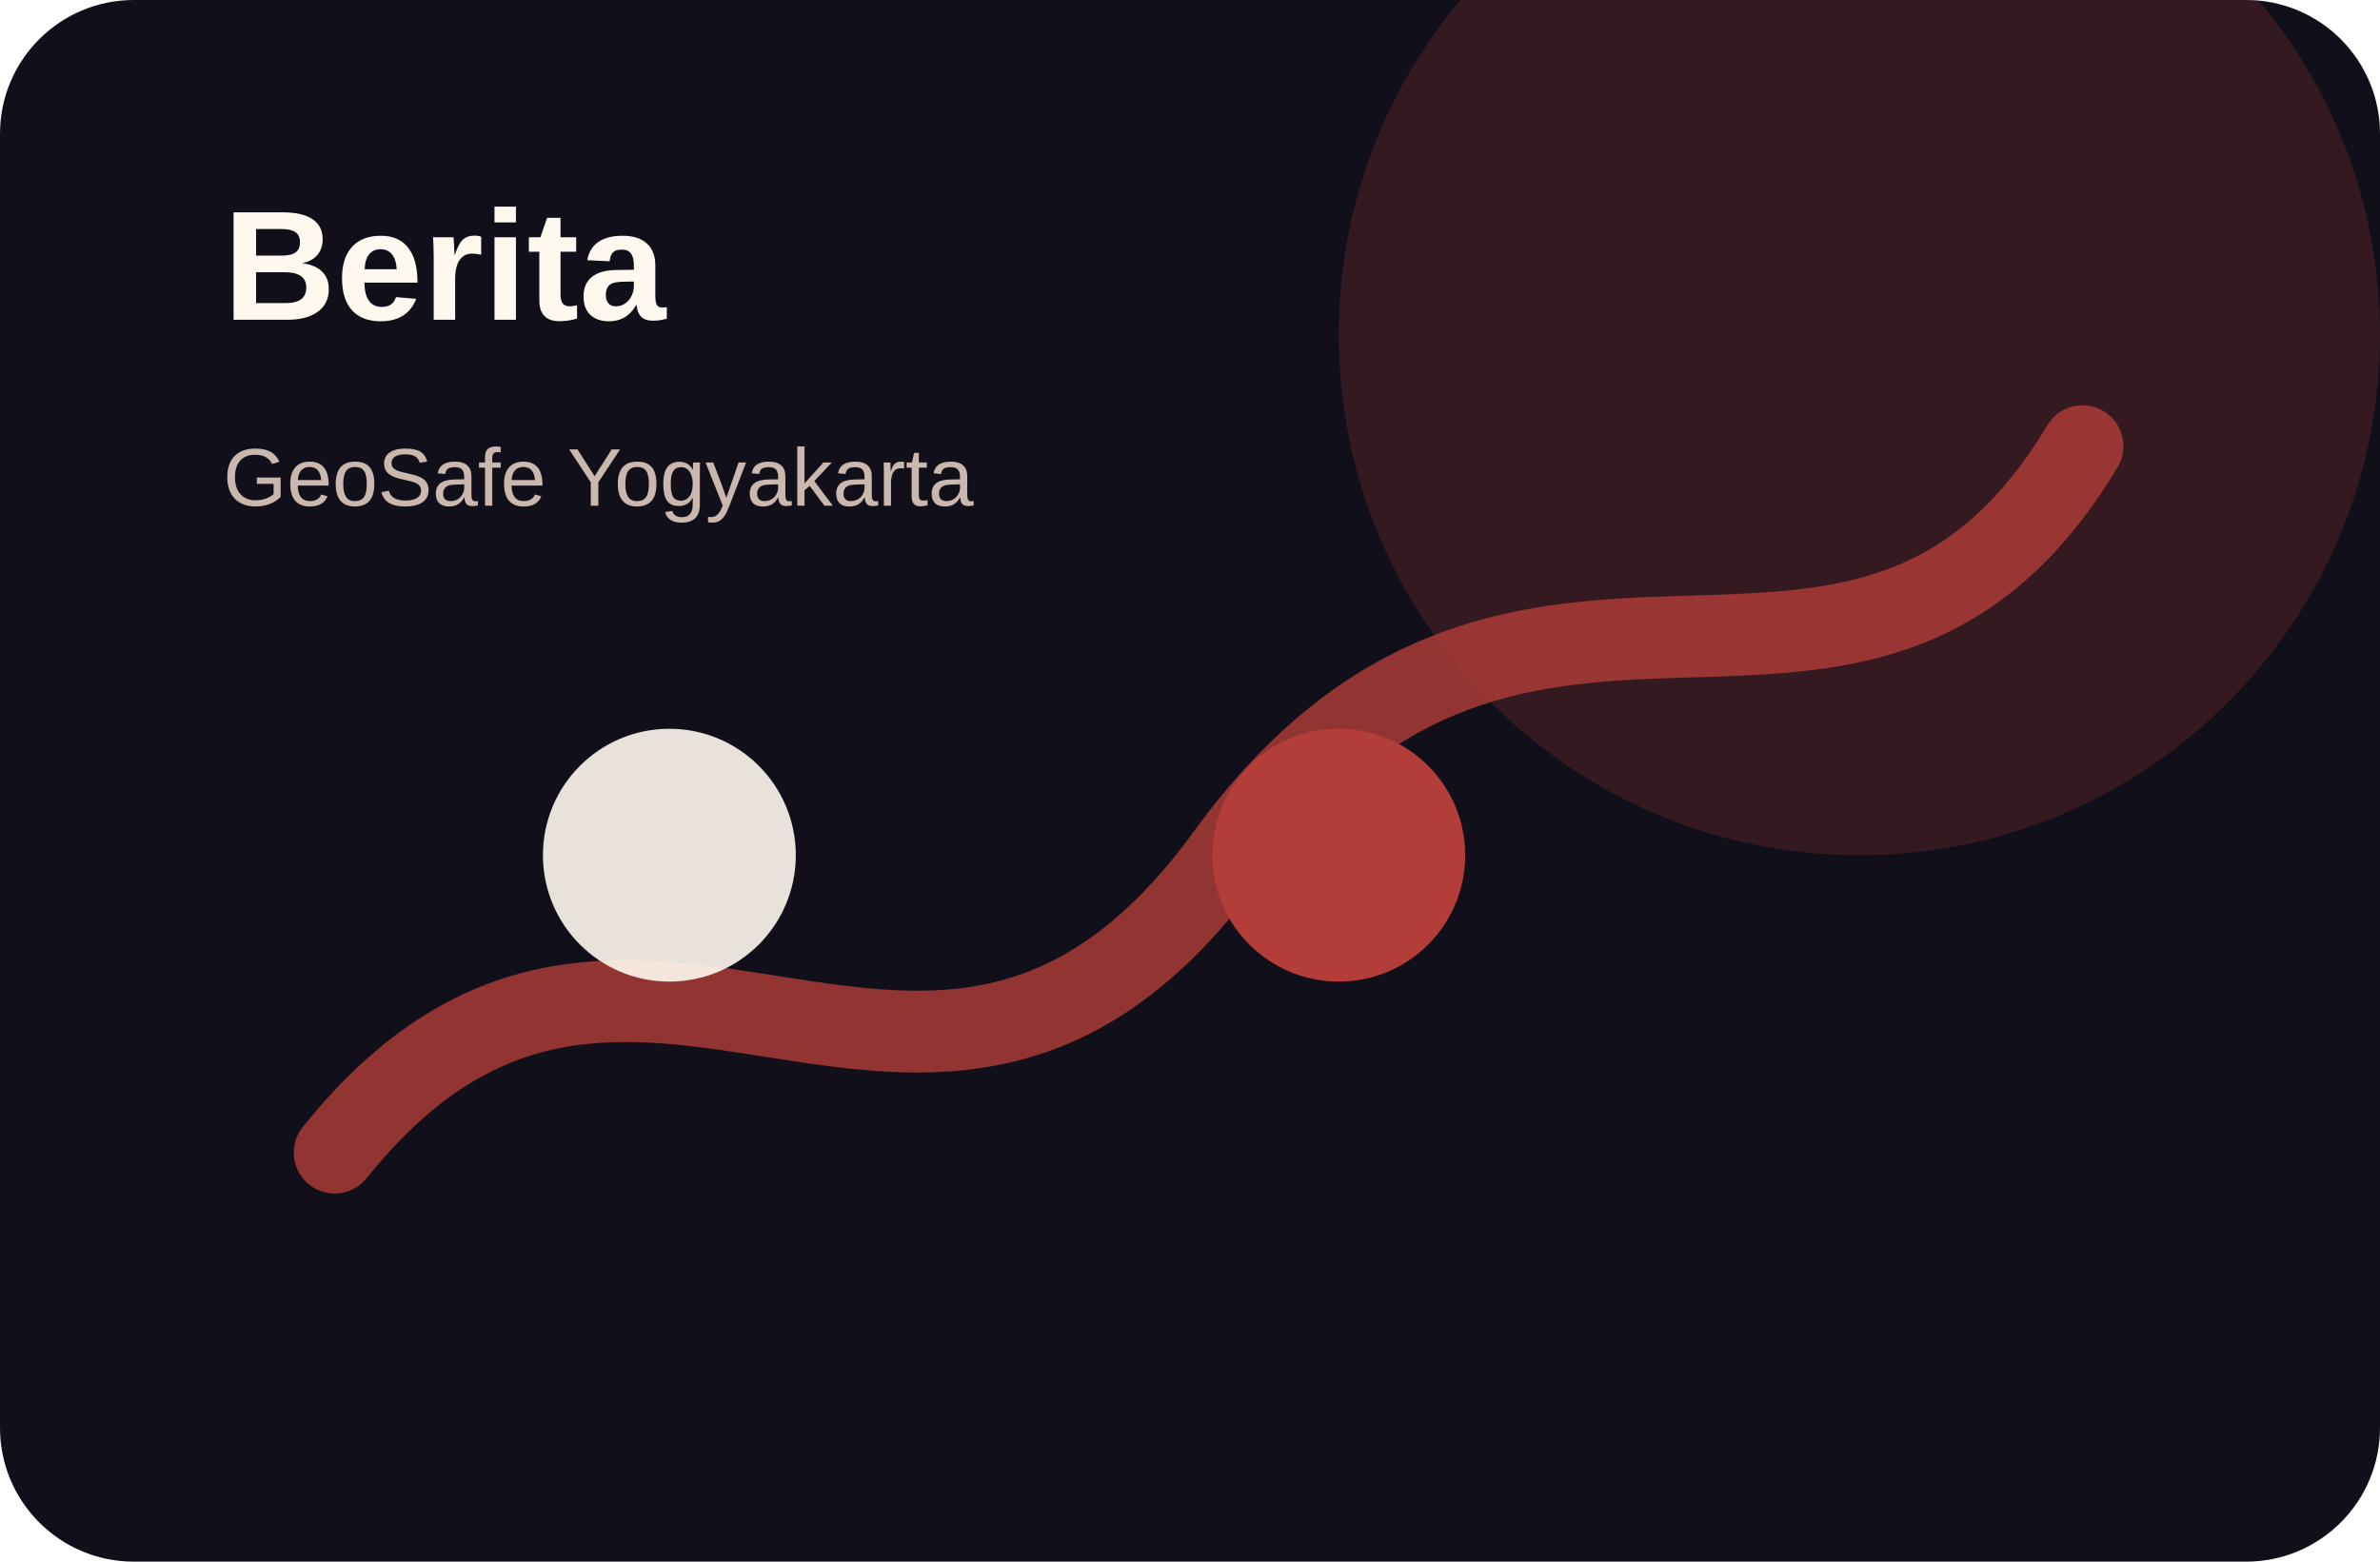
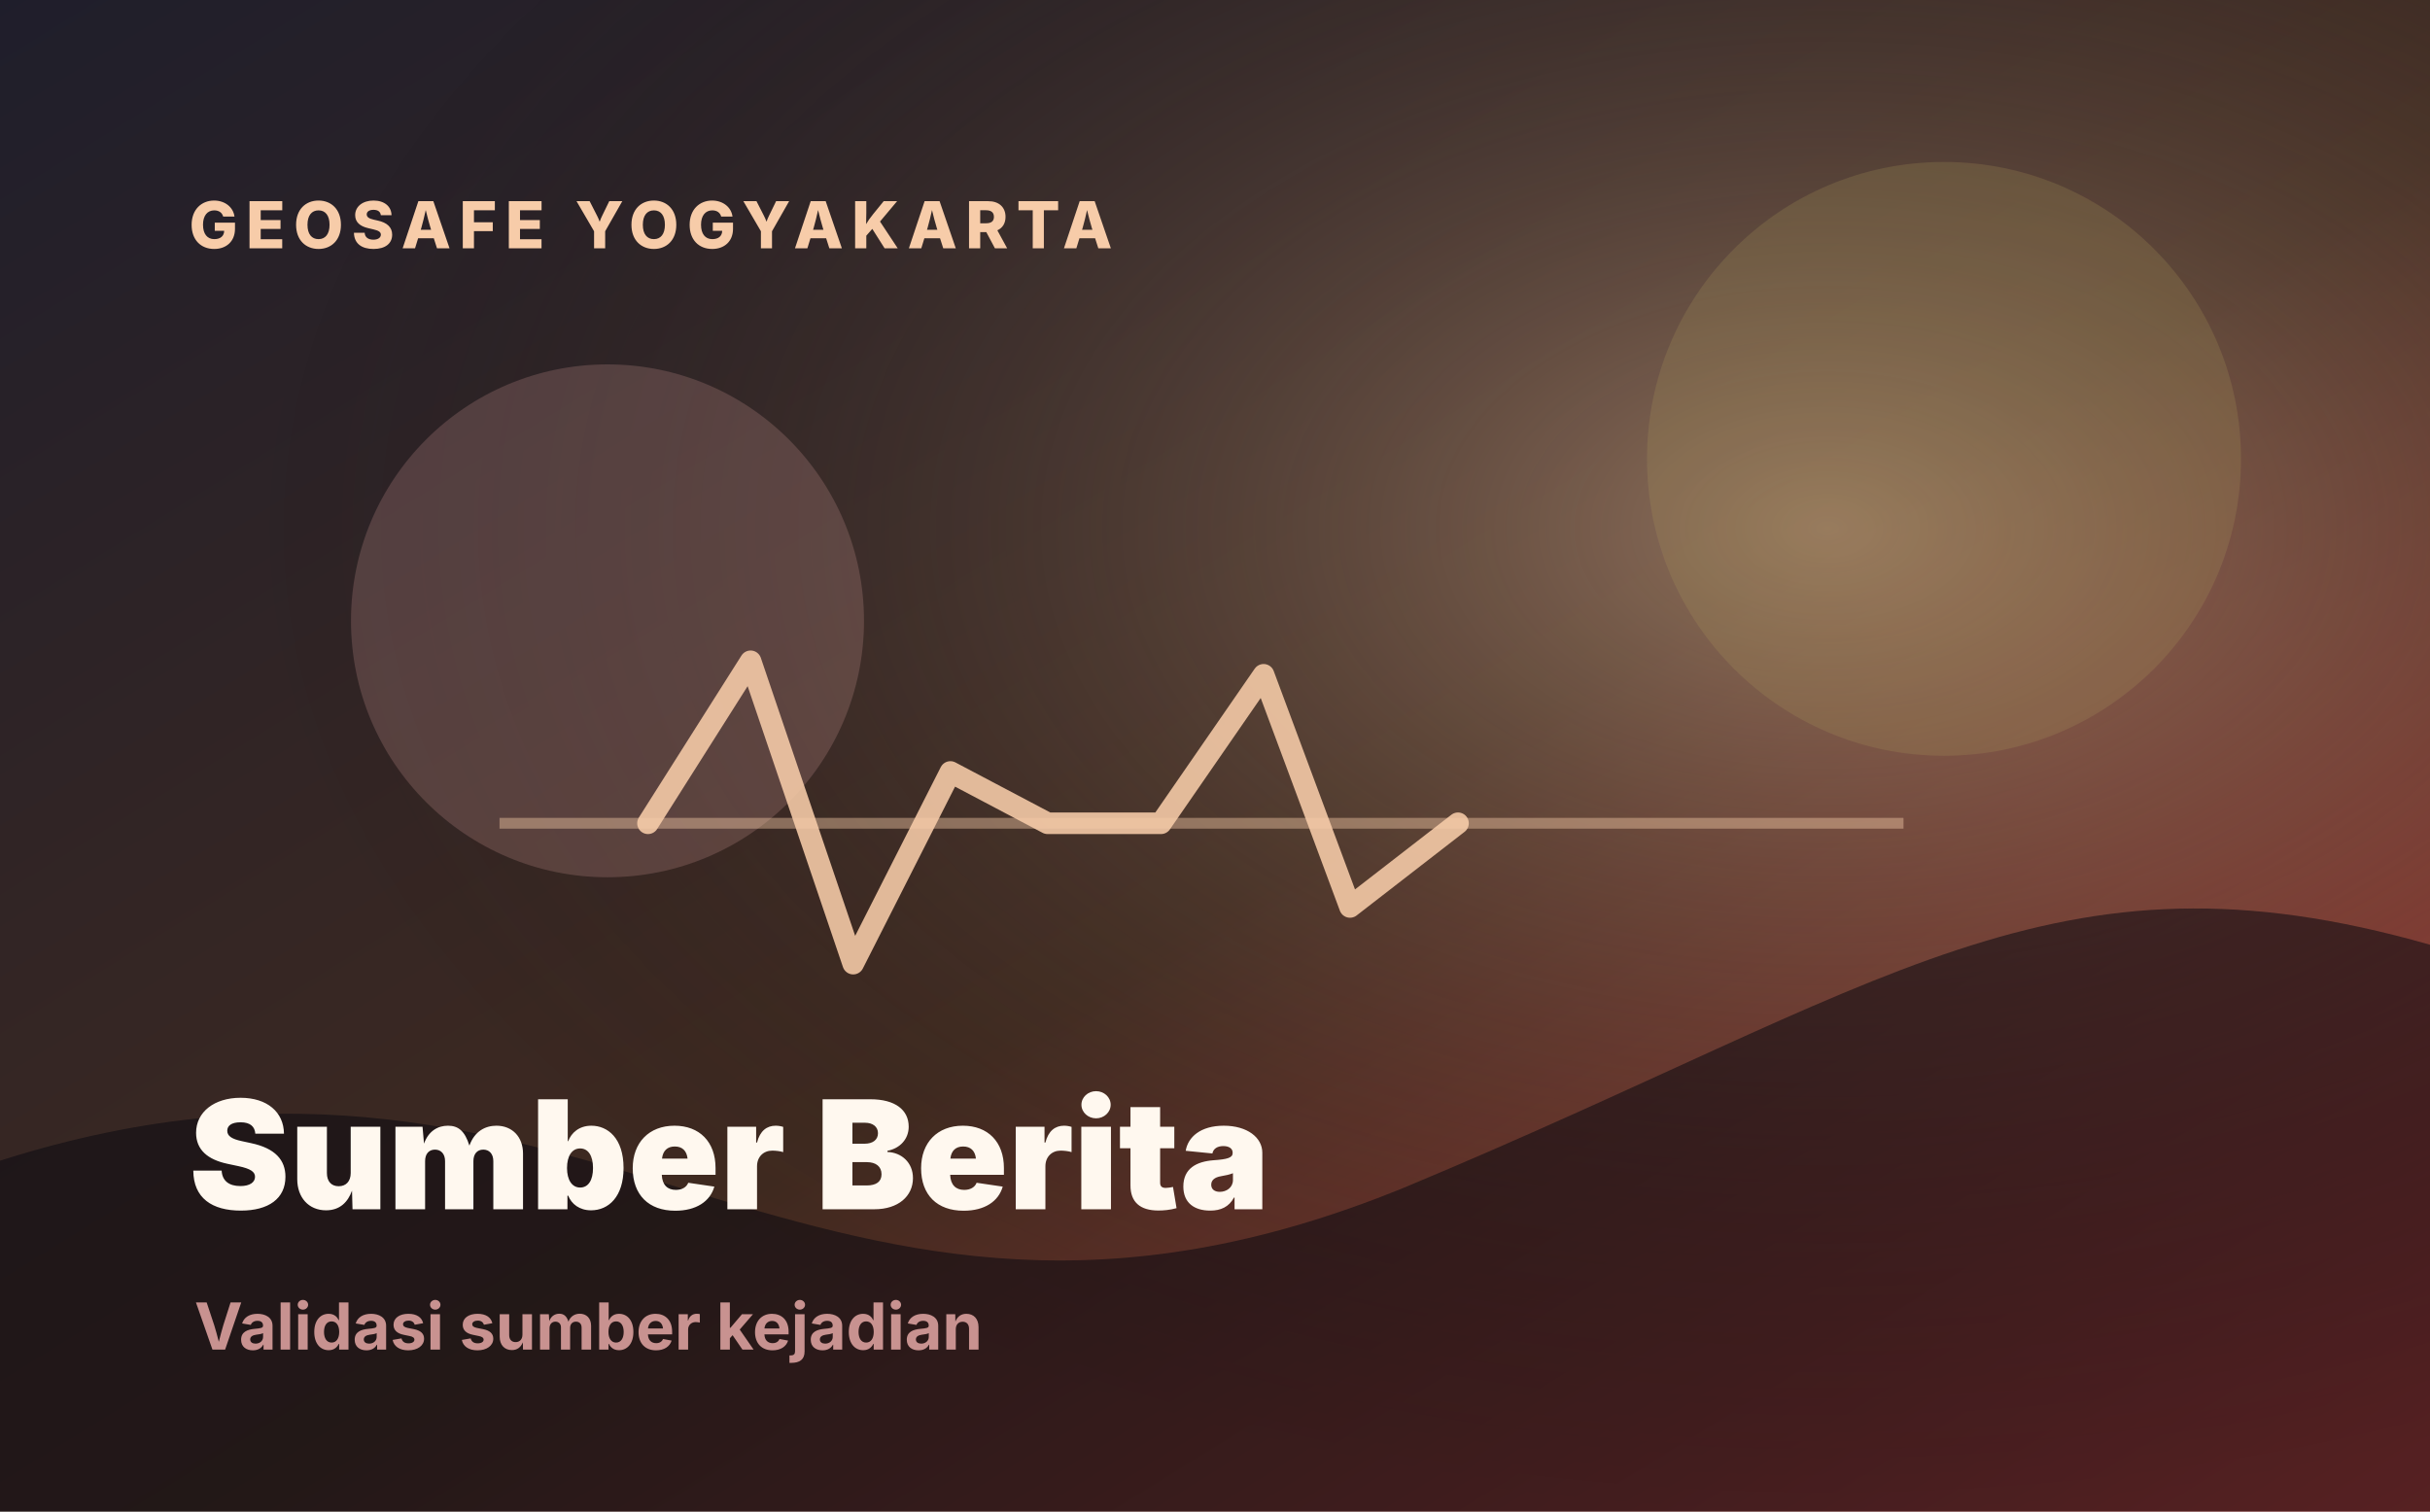
- <svg xmlns="http://www.w3.org/2000/svg" viewBox="0 0 640 420">
-   <rect width="640" height="420" rx="36" fill="#11101a" />
-   <circle cx="500" cy="90" r="140" fill="#b33d38" opacity=".22" />
-   <path d="M90 310 C170 210 250 340 330 230 S500 220 560 120" fill="none" stroke="#b33d38" stroke-width="22" stroke-linecap="round" opacity=".8" />
-   <circle cx="180" cy="230" r="34" fill="#fff8ef" opacity=".9" />
-   <circle cx="360" cy="230" r="34" fill="#b33d38" />
-   <text x="60" y="86" fill="#fff8ef" font-family="Arial" font-size="42" font-weight="800">Berita</text>
-   <text x="60" y="136" fill="#cab7ad" font-family="Arial" font-size="22">GeoSafe Yogyakarta</text>
+ <svg xmlns="http://www.w3.org/2000/svg" viewBox="0 0 900 560" role="img" aria-label="Sumber Berita">
+   <defs>
+     <linearGradient id="g" x1="0" y1="0" x2="1" y2="1">
+       <stop offset="0" stop-color="#1f1e2b" />
+       <stop offset=".55" stop-color="#402a20" />
+       <stop offset="1" stop-color="#b33d38" />
+     </linearGradient>
+     <radialGradient id="r" cx="75%" cy="35%" r="65%">
+       <stop offset="0" stop-color="#f7cca9" stop-opacity=".45" />
+       <stop offset="1" stop-color="#000" stop-opacity="0" />
+     </radialGradient>
+   </defs>
+   <rect width="900" height="560" fill="url(#g)" />
+   <rect width="900" height="560" fill="url(#r)" />
+   <path d="M0 430 C220 360 300 530 520 440 C700 365 760 310 900 350 L900 560 L0 560 Z" fill="#0b0a10" opacity=".55" />
+   <circle cx="720" cy="170" r="110" fill="#ae995b" opacity=".22" />
+   <circle cx="225" cy="230" r="95" fill="#c89290" opacity=".25" />
+   <path d="M185 305 L705 305" stroke="#f7cca9" stroke-opacity=".42" stroke-width="4" />
+   <path d="M240 305 L278 245 L316 357 L352 286 L388 305 L430 305 L468 250 L500 336 L540 305" fill="none" stroke="#f7cca9" stroke-width="8" stroke-linecap="round" stroke-linejoin="round" opacity=".88" />
+   <text x="70" y="92" font-family="Inter, Arial, sans-serif" font-size="24" font-weight="800" fill="#f7cca9" letter-spacing="3">GEOSAFE YOGYAKARTA</text>
+   <text x="70" y="448" font-family="Inter, Arial, sans-serif" font-size="56" font-weight="900" fill="#fff8ef">Sumber Berita</text>
+   <text x="72" y="500" font-family="Inter, Arial, sans-serif" font-size="24" font-weight="700" fill="#c89290">Validasi sumber kejadian</text>
</svg>
